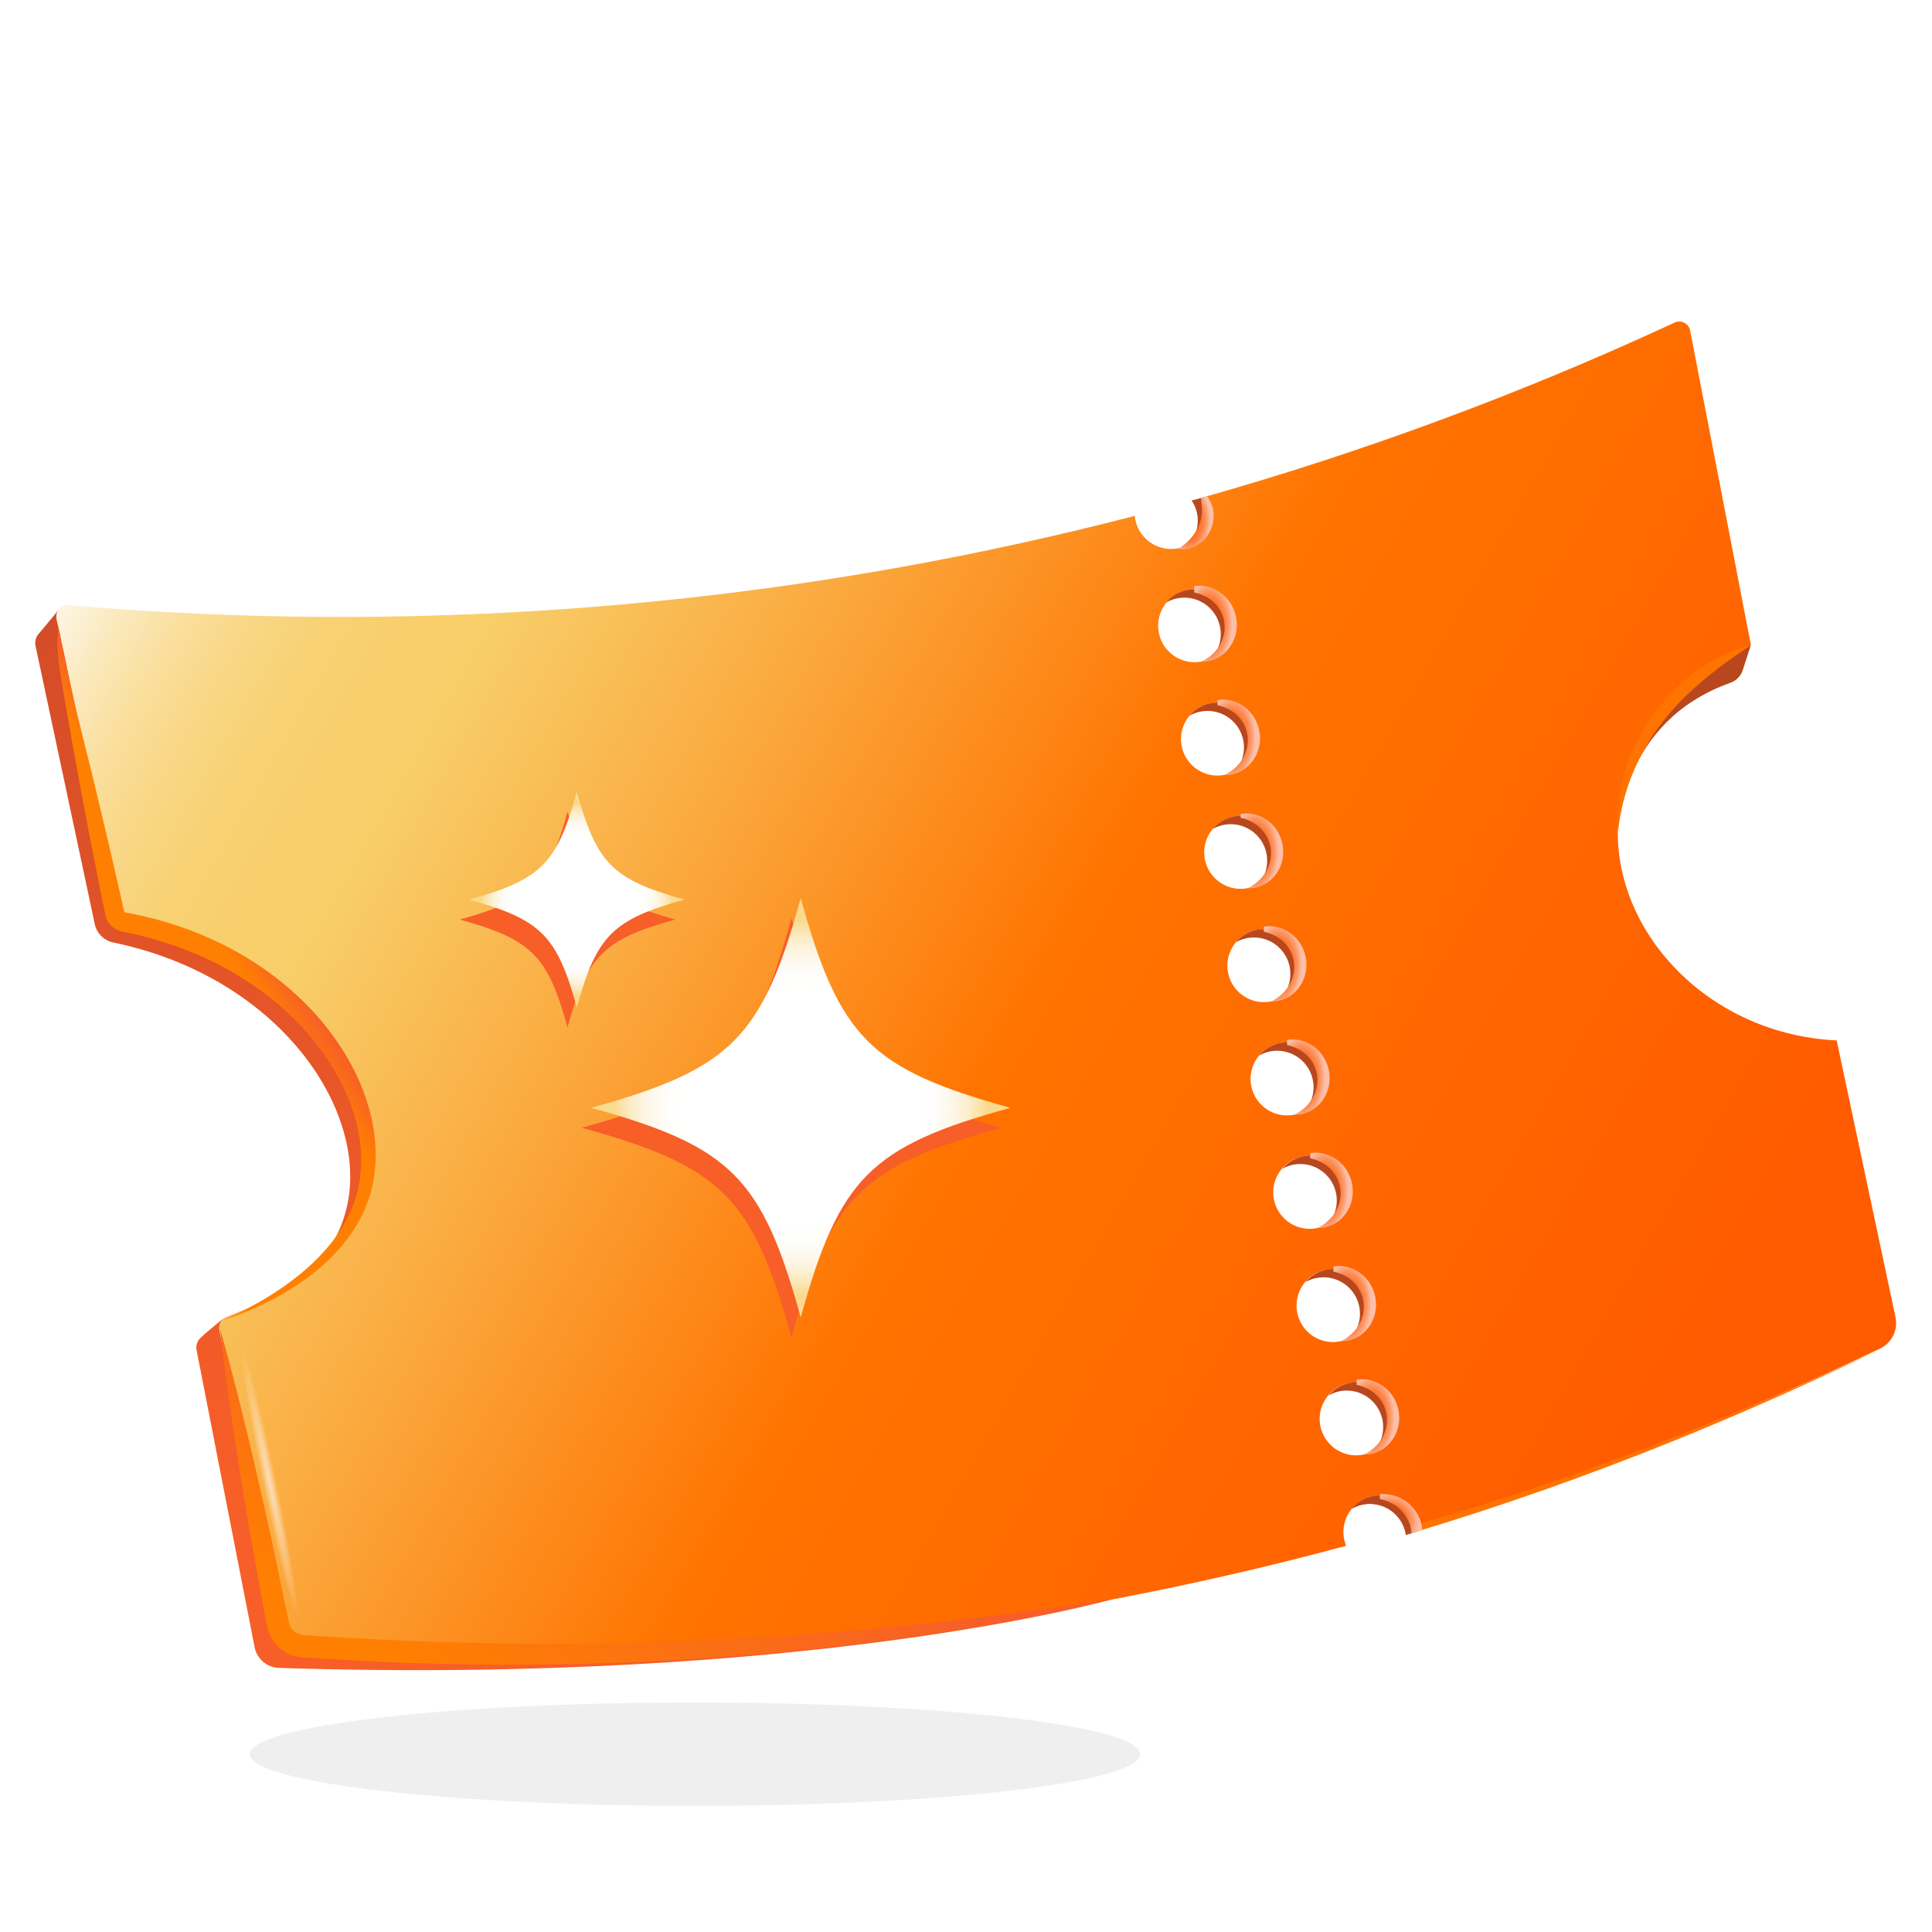
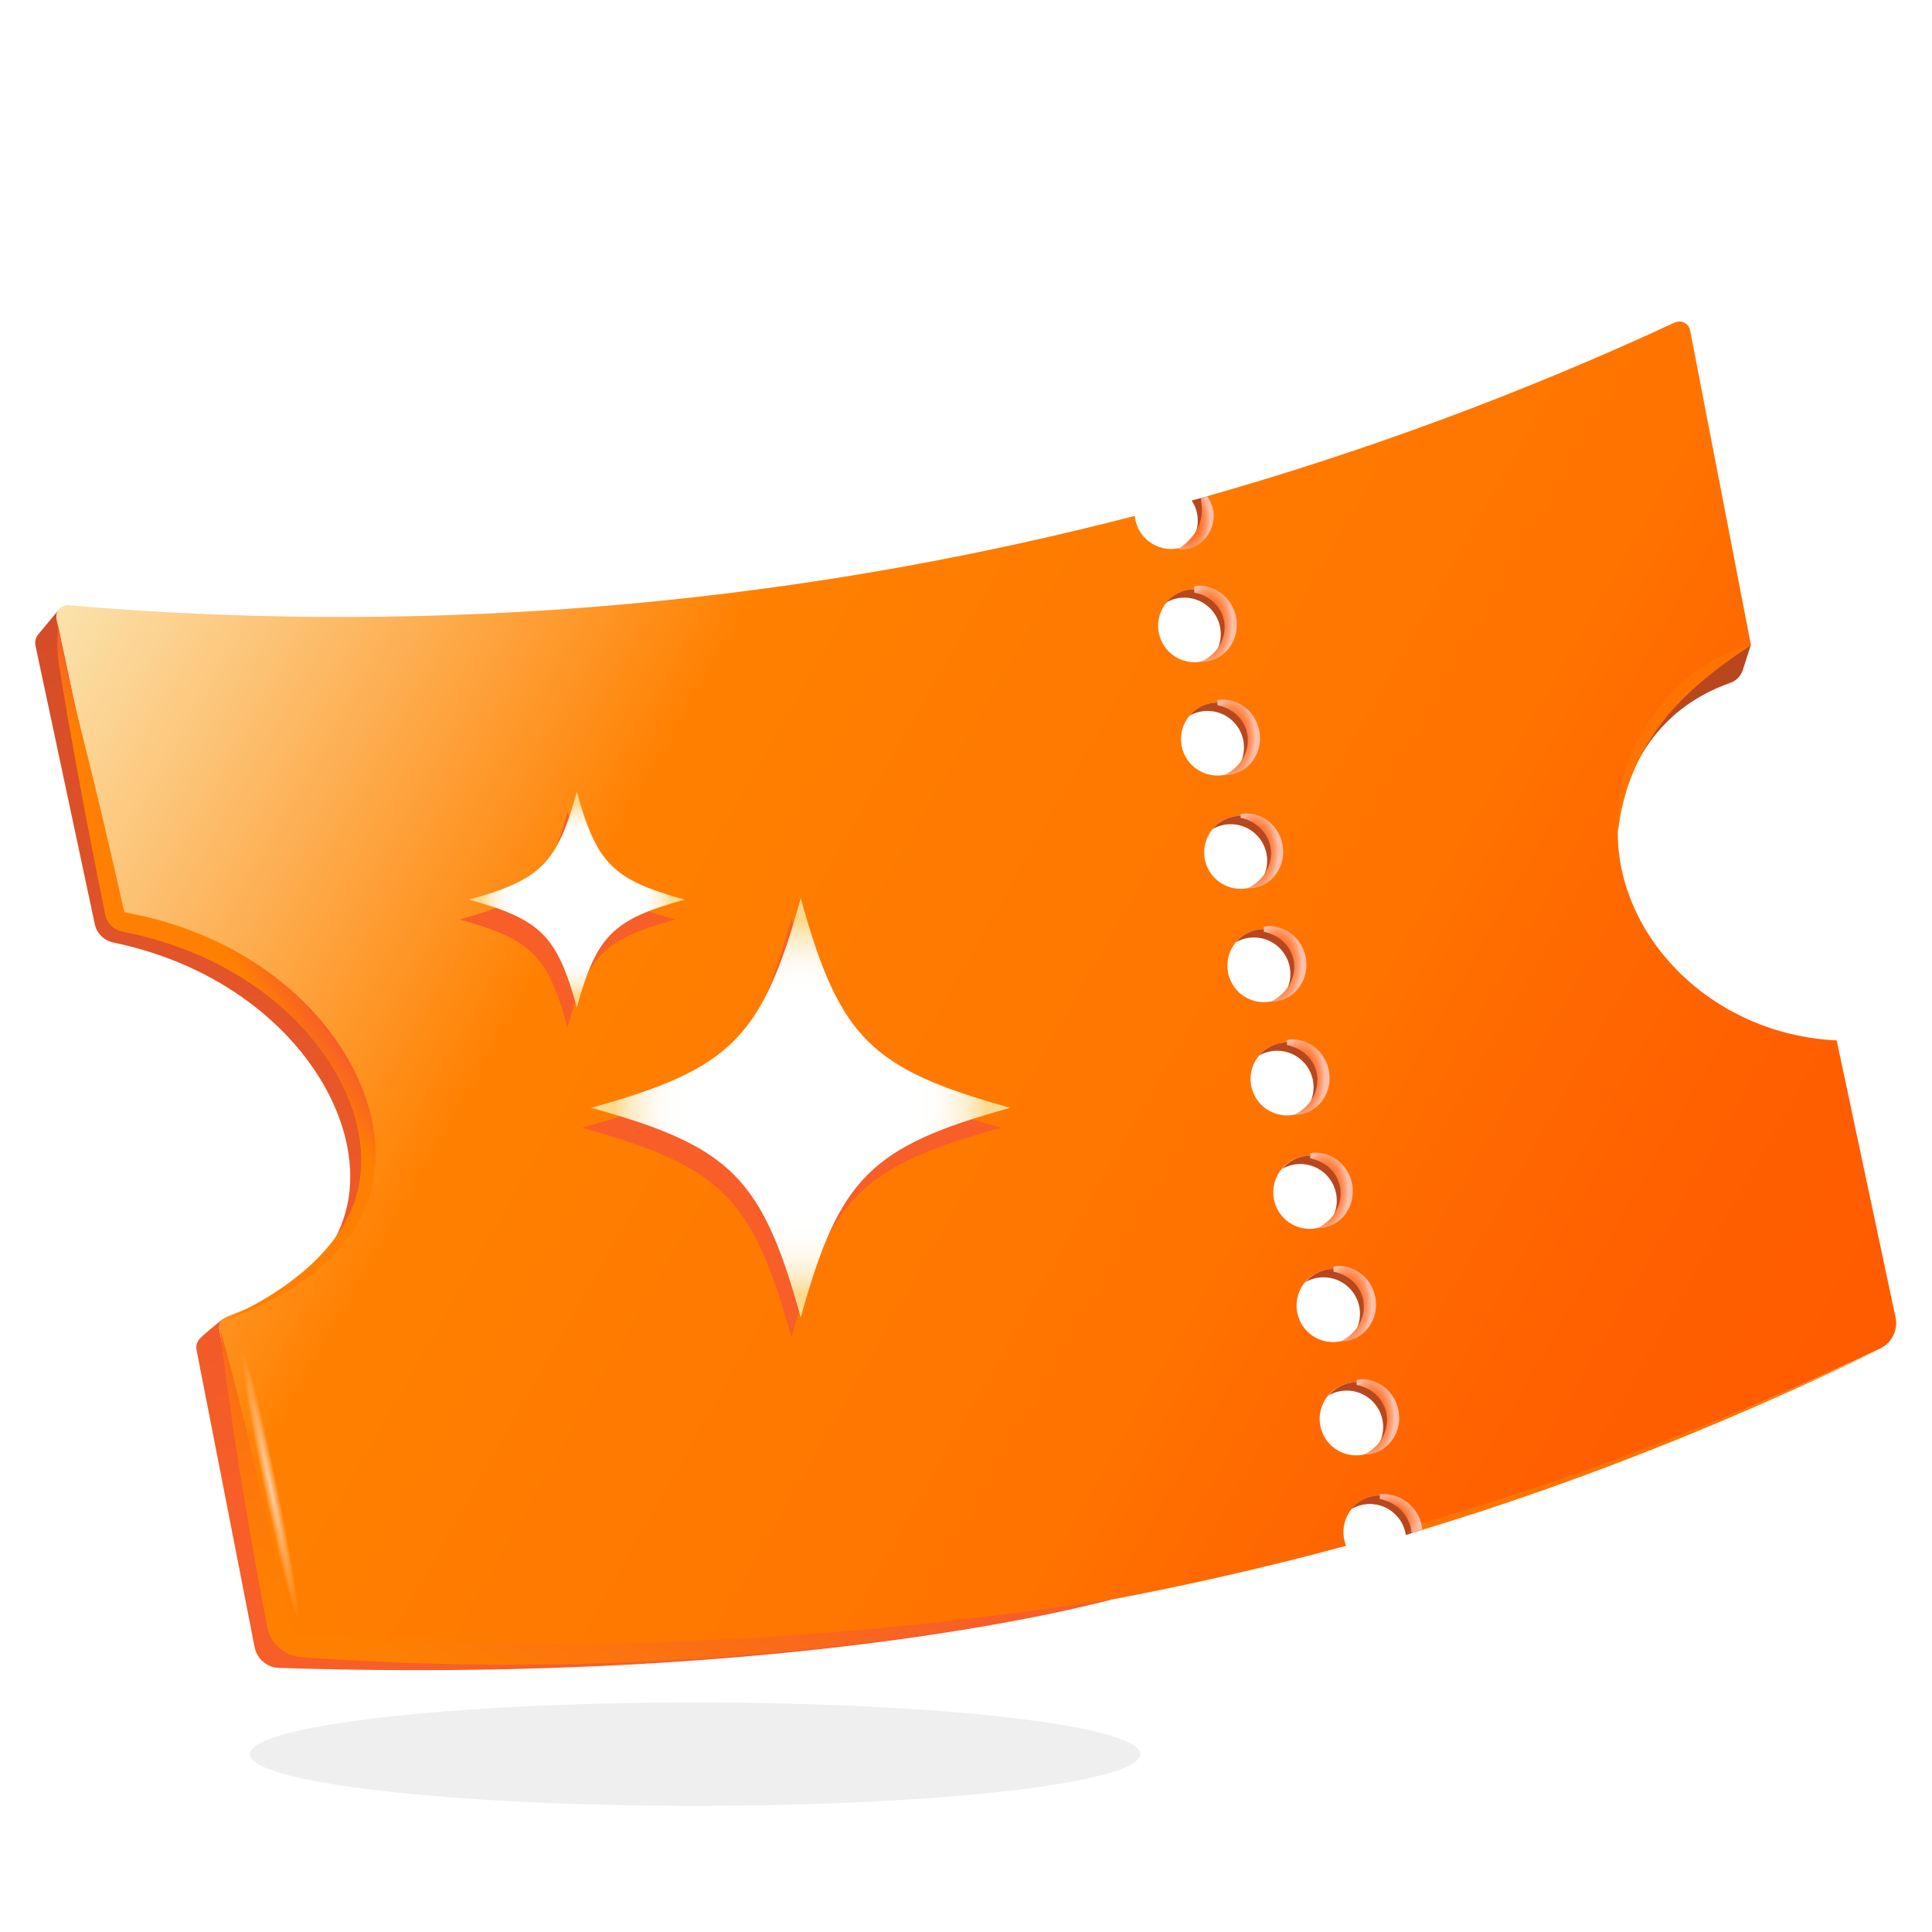
<svg xmlns="http://www.w3.org/2000/svg" xmlns:xlink="http://www.w3.org/1999/xlink" width="200" height="200">
  <defs>
    <radialGradient id="k" cx="132.232" cy="99.876" fx="132.232" fy="99.876" r="2.672" gradientTransform="rotate(1.232 3268.557 133.596) scale(1 1.67524)" xlink:href="#a" />
    <radialGradient id="l" cx="134.634" cy="111.601" fx="134.634" fy="111.601" r="2.671" gradientTransform="rotate(1.232 3639.138 149.28) scale(1 1.67524)" xlink:href="#a" />
    <radialGradient id="g" cx="139.437" cy="135.05" fx="139.437" fy="135.05" r="2.67" gradientTransform="rotate(1.232 4380.303 180.645) scale(1 1.67524)" xlink:href="#a" />
    <radialGradient id="h" cx="141.839" cy="146.775" fx="141.839" fy="146.775" r="2.669" gradientTransform="rotate(1.232 4750.887 196.329) scale(1 1.67524)" xlink:href="#a" />
    <radialGradient id="i" cx="125.027" cy="64.67" fx="125.027" fy="64.67" r="2.686" gradientTransform="rotate(1.232 2155.816 86.504) scale(1 1.67524)" xlink:href="#a" />
    <radialGradient id="j" cx="127.428" cy="76.426" fx="127.428" fy="76.426" r="2.673" gradientTransform="rotate(1.232 2527.37 102.229) scale(1 1.67524)" xlink:href="#a" />
    <radialGradient id="a" cx="137.035" cy="123.326" fx="137.035" fy="123.326" r="2.671" gradientTransform="rotate(1.232 4009.72 164.962) scale(1 1.67524)" gradientUnits="userSpaceOnUse">
      <stop offset="0" stop-color="#ff5b00" />
      <stop offset=".2" stop-color="#fe5c02" />
      <stop offset=".347" stop-color="#fe620c" />
      <stop offset=".477" stop-color="#fe6b1c" />
      <stop offset=".597" stop-color="#fe7932" />
      <stop offset=".71" stop-color="#fd8a50" />
      <stop offset=".819" stop-color="#fc9f73" />
      <stop offset=".921" stop-color="#fcb89d" />
      <stop offset=".947" stop-color="#fcbfa9" />
    </radialGradient>
    <radialGradient id="m" cx="129.83" cy="88.183" fx="129.83" fy="88.183" r="2.66" gradientTransform="rotate(1.232 2898.967 117.955) scale(1 1.67524)" xlink:href="#a" />
    <radialGradient id="b" cx="-995.802" cy="114.679" fx="-995.802" fy="114.679" r="21.703" gradientTransform="matrix(-1 0 0 1 -912.91 0)" gradientUnits="userSpaceOnUse">
      <stop offset=".542" stop-color="#fff" />
      <stop offset=".627" stop-color="#fefefc" />
      <stop offset=".69" stop-color="#fefaf2" />
      <stop offset=".746" stop-color="#fdf5e2" />
      <stop offset=".798" stop-color="#fceecc" />
      <stop offset=".846" stop-color="#fbe4af" />
      <stop offset=".889" stop-color="#fada8e" />
    </radialGradient>
    <radialGradient id="n" cx="-972.623" cy="93.126" fx="-972.623" fy="93.126" r="11.16" xlink:href="#b" />
    <radialGradient id="o" cx="143.922" cy="157.532" fx="143.922" fy="157.532" r="3.234" gradientUnits="userSpaceOnUse">
      <stop offset=".409" stop-color="#ff5b00" />
      <stop offset=".562" stop-color="#fd7c38" />
      <stop offset=".744" stop-color="#fca074" />
      <stop offset=".877" stop-color="#fcb69a" />
      <stop offset=".947" stop-color="#fcbfa9" />
    </radialGradient>
    <radialGradient id="p" cx="-425.226" cy="907.528" fx="-425.226" fy="907.528" r="1.116" gradientTransform="matrix(2.16343 0 0 -43.46844 947.94 39602.612)" gradientUnits="userSpaceOnUse">
      <stop offset="0" stop-color="#fdf2ef" stop-opacity=".7" />
      <stop offset=".293" stop-color="#fff" stop-opacity="0" />
    </radialGradient>
    <radialGradient id="q" cx="122.944" cy="53.775" fx="122.944" fy="53.775" r="2.337" gradientTransform="matrix(1 0 0 1.53754 0 -28.906)" gradientUnits="userSpaceOnUse">
      <stop offset="0" stop-color="#ff5b00" />
      <stop offset=".211" stop-color="#fe5c02" />
      <stop offset=".366" stop-color="#fe620c" />
      <stop offset=".503" stop-color="#fe6b1c" />
      <stop offset=".63" stop-color="#fe7932" />
      <stop offset=".75" stop-color="#fd8a50" />
      <stop offset=".865" stop-color="#fc9f73" />
      <stop offset=".973" stop-color="#fcb89d" />
      <stop offset="1" stop-color="#fcbfa9" />
    </radialGradient>
    <linearGradient id="e" x1="-1025.909" y1="143.291" x2="-995.011" y2="27.427" gradientTransform="matrix(-1 0 0 1 -912.91 0)" gradientUnits="userSpaceOnUse">
      <stop offset=".351" stop-color="#ff8000" stop-opacity="0" />
      <stop offset=".445" stop-color="#ff962c" stop-opacity=".173" />
      <stop offset=".647" stop-color="#ffc285" stop-opacity=".523" />
      <stop offset=".812" stop-color="#ffe3c6" stop-opacity=".78" />
      <stop offset=".931" stop-color="#fff7ef" stop-opacity=".939" />
      <stop offset=".992" stop-color="#fff" />
    </linearGradient>
    <linearGradient id="d" x1="-979.485" y1="150.463" x2="-932.753" y2="-54.618" gradientTransform="matrix(-1 0 0 1 -912.91 0)" gradientUnits="userSpaceOnUse">
      <stop offset=".029" stop-color="#f75e28" />
      <stop offset=".47" stop-color="#d44c28" />
      <stop offset=".728" stop-color="#c64528" />
    </linearGradient>
    <linearGradient id="c" x1="21.006" y1="96.909" x2="25.996" y2="93.494" gradientUnits="userSpaceOnUse">
      <stop offset=".171" stop-color="#ff8000" />
      <stop offset=".886" stop-color="#f75e28" />
    </linearGradient>
    <linearGradient id="f" x1="-1103.711" y1="152.505" x2="-922.962" y2="49.386" gradientTransform="matrix(-1 0 0 1 -912.91 0)" gradientUnits="userSpaceOnUse">
-       <stop offset=".085" stop-color="#ff5b00" />
-       <stop offset=".465" stop-color="#ff7300" />
-       <stop offset=".672" stop-color="#faae44" />
-       <stop offset=".794" stop-color="#f8ce69" />
-       <stop offset=".836" stop-color="#f8cf6c" />
-       <stop offset=".87" stop-color="#f8d276" />
-       <stop offset=".9" stop-color="#f9d786" />
-       <stop offset=".929" stop-color="#fadf9e" />
-       <stop offset=".956" stop-color="#fbe9bd" />
-       <stop offset=".983" stop-color="#fdf5e2" />
-       <stop offset="1" stop-color="#fff" />
+       <stop offset="0" stop-color="#ff5b00" />
+       <stop offset=".131" stop-color="#ff5f00" />
+       <stop offset=".276" stop-color="#ff6c00" />
+       <stop offset=".324" stop-color="#ff7300" />
+       <stop offset=".685" stop-color="#ff8000" />
+       <stop offset=".9" stop-color="#fcc87e" />
+       <stop offset="1" stop-color="#fbe7b4" />
    </linearGradient>
    <linearGradient id="r" x1="49.471" y1="186.155" x2="72.575" y2="144.948" xlink:href="#c" />
  </defs>
  <path d="M31.217 170.43a325.864 325.864 0 0 0 83.603-4.795s-31.252 8.786-85.949 7.025a2.65 2.65 0 0 1-2.512-2.141l-6.01-30.76a1.362 1.362 0 0 1 .382-1.238c.503-.492 1.592-1.384 2.149-1.834.226-.182.475-.33.745-.438 3.906-1.568 10.573-3.97 12.279-11.295 2.32-9.963-6.954-23.815-24.17-27.384-.96-.2-1.716-.94-1.922-1.9-2.149-10.027-3.987-18.792-6.136-28.82-.1-.47.044-.96.384-1.3l2.057-2.47C8.264 73.1 9.9 82.636 11.973 92.586a3.653 3.653 0 0 0 2.77 2.815c16.772 3.792 25.767 17.406 23.478 27.235-1.927 8.275-11.532 12.497-14.743 13.695a1.21 1.21 0 0 0-.762 1.369l5.955 30.474a2.797 2.797 0 0 0 2.546 2.255" fill="url(#d)" />
  <path d="m5.859 64.09 6.447 30.088c.101.472.48.83.954.919 17.722 3.302 27.316 17.425 24.961 27.54-1.931 8.293-11.574 12.515-14.764 13.703-.543.202-.856.769-.745 1.338l6.195 31.704c.103.525.54.917 1.072.957a325.861 325.861 0 0 0 84.841-4.704 325.102 325.102 0 0 0 24.526-5.613 3.776 3.776 0 0 1 2.798-5.133l-.892-4.331a3.776 3.776 0 1 1-1.522-7.394l-.89-4.33a3.776 3.776 0 1 1-1.522-7.395l-.891-4.328a3.776 3.776 0 1 1-1.58-7.384 3.776 3.776 0 0 1 1.58 7.384l.89 4.328a3.776 3.776 0 0 1 1.522 7.395l.892 4.33a3.776 3.776 0 0 1 1.522 7.394l.89 4.33a3.774 3.774 0 0 1 4.42 3.093 326.14 326.14 0 0 0 48.073-18.39 2.898 2.898 0 0 0 1.588-3.22l-6.092-28.668c-13.079-.624-22.74-10.868-22.658-21.628.062-8.022 5.536-15.659 13.775-19.31l-6.29-32.558a1.135 1.135 0 0 0-1.593-.815 328.379 328.379 0 0 1-48.723 18.069c.228.486.36 1.027.36 1.6a3.776 3.776 0 0 1-3.053 3.705l.89 4.328a3.776 3.776 0 1 1 1.522 7.396l.891 4.328a3.776 3.776 0 1 1 1.553 7.391 3.776 3.776 0 0 1-1.553-7.391l-.89-4.328a3.776 3.776 0 0 1-1.522-7.396l-.891-4.328a3.776 3.776 0 0 1-4.482-3.358 327.27 327.27 0 0 1-23.89 5.246 328.078 328.078 0 0 1-86.454 4.004 1.187 1.187 0 0 0-1.265 1.431zm121.198 35.876a3.777 3.777 0 1 1 4.544 3.698l.89 4.326a3.776 3.776 0 1 1 1.487 7.405 3.776 3.776 0 0 1-1.486-7.405l-.89-4.326a3.776 3.776 0 0 1-4.544-3.698zm-2.402-11.726a3.777 3.777 0 1 1 7.555 0 3.777 3.777 0 0 1-7.555 0z" fill="url(#e)" />
  <path d="m5.859 64.09 6.447 30.088c.101.472.48.83.954.919 17.722 3.302 27.316 17.425 24.961 27.54-1.931 8.293-11.574 12.515-14.764 13.703-.543.202-.856.769-.745 1.338l6.195 31.704c.103.525.54.917 1.072.957a325.866 325.866 0 0 0 84.841-4.704 325.136 325.136 0 0 0 24.526-5.614 3.776 3.776 0 0 1 2.798-5.133l-.892-4.33a3.776 3.776 0 1 1-1.522-7.394l-.89-4.33a3.776 3.776 0 1 1-1.522-7.395l-.891-4.328a3.776 3.776 0 1 1-1.58-7.384 3.776 3.776 0 0 1 1.58 7.384l.89 4.328a3.776 3.776 0 0 1 1.522 7.395l.892 4.33a3.776 3.776 0 0 1 1.522 7.394l.89 4.33a3.774 3.774 0 0 1 4.42 3.093 326.144 326.144 0 0 0 48.073-18.39 2.898 2.898 0 0 0 1.588-3.22l-6.092-28.668c-13.079-.624-22.74-10.868-22.658-21.628.062-8.022 5.536-15.659 13.775-19.31l-6.29-32.558a1.135 1.135 0 0 0-1.593-.815 328.392 328.392 0 0 1-48.723 18.069c.228.486.36 1.027.36 1.6a3.776 3.776 0 0 1-3.053 3.705l.89 4.328a3.776 3.776 0 1 1 1.522 7.396l.891 4.328a3.776 3.776 0 1 1 1.553 7.391 3.776 3.776 0 0 1-1.553-7.391l-.89-4.328a3.776 3.776 0 0 1-1.522-7.396l-.891-4.328a3.776 3.776 0 0 1-4.482-3.358 327.322 327.322 0 0 1-23.89 5.246 328.077 328.077 0 0 1-86.455 4.004A1.187 1.187 0 0 0 5.86 64.09zm121.198 35.876a3.777 3.777 0 1 1 4.544 3.698l.89 4.326a3.776 3.776 0 1 1 1.487 7.405 3.776 3.776 0 0 1-1.486-7.405l-.89-4.326a3.776 3.776 0 0 1-4.544-3.698zm-2.402-11.726a3.778 3.778 0 0 1 3.777-3.777 3.776 3.776 0 1 1-3.777 3.777z" fill="url(#f)" />
  <path d="m180.412 69.368.837-2.604c-8.24 3.652-13.713 11.289-13.775 19.311 0 0 .244-11.345 11.657-15.391a2.07 2.07 0 0 0 1.281-1.316zM139.41 143.953c-.679 0-1.314.182-1.865.496a3.776 3.776 0 1 1 4.761 5.703 3.776 3.776 0 0 0-2.895-6.199zM137.009 132.227c-.68 0-1.315.182-1.866.496a3.776 3.776 0 1 1 4.761 5.703 3.776 3.776 0 0 0-2.895-6.199zM134.607 120.5c-.68 0-1.315.182-1.865.496a3.776 3.776 0 1 1 4.761 5.703 3.776 3.776 0 0 0-2.895-6.199zM132.205 108.774c-.679 0-1.315.182-1.865.496a3.776 3.776 0 1 1 4.761 5.703 3.776 3.776 0 0 0-2.896-6.199zM129.804 97.048c-.68 0-1.315.182-1.866.495a3.776 3.776 0 1 1 4.761 5.703 3.776 3.776 0 0 0-2.896-6.199zM127.402 85.322c-.68 0-1.315.181-1.866.495a3.776 3.776 0 1 1 4.761 5.703 3.776 3.776 0 0 0-2.896-6.199zM125 73.595c-.68 0-1.315.182-1.866.496a3.776 3.776 0 1 1 4.761 5.703A3.776 3.776 0 0 0 125 73.595zM122.598 61.869c-.679 0-1.315.182-1.865.495a3.776 3.776 0 1 1 4.761 5.703 3.776 3.776 0 0 0-2.895-6.199zM141.812 155.68c-.679 0-1.315.181-1.865.495a3.775 3.775 0 0 1 6.61 1.758l-1.012.98a3.774 3.774 0 0 0-3.733-3.233z" fill="#b9471e" />
  <path d="M141.812 155.68c-.679 0-1.315.181-1.865.495a3.775 3.775 0 0 1 6.61 1.758l-1.012.98a3.774 3.774 0 0 0-3.733-3.233z" fill="#b9471e" />
  <path d="m145.545 158.913 1.012-.98s11.198-3.112 21.883-7.231c0 0-21.265 7.731-22.895 8.21z" fill="#b9471e" />
  <path d="M60.226 116.744c14.47 3.995 17.708 7.234 21.703 21.703 3.996-14.469 7.235-17.708 21.704-21.703-14.47-3.996-17.708-7.235-21.704-21.703-3.995 14.468-7.234 17.707-21.703 21.703z" fill="#f75e28" />
  <path d="M136.427 127.11c.119.006.224.001.316.001.09-.005.164-.017.226-.023l.136-.02.045-.01c.24-.05.48-.124.708-.229.113-.054.23-.106.336-.175l.163-.1c.053-.035.104-.073.156-.111.05-.04.103-.077.153-.118l.144-.13c.1-.083.184-.182.273-.278.176-.194.322-.413.457-.64.065-.116.119-.237.178-.357.05-.123.097-.248.14-.374.035-.13.074-.258.103-.389.022-.131.048-.264.06-.397l.025-.34v-.003a15.175 15.175 0 0 0-.018-.462l-.056-.401c-.028-.132-.065-.262-.098-.393-.036-.13-.088-.255-.135-.382a1.509 1.509 0 0 0-.083-.184l-.09-.181c-.056-.123-.136-.233-.207-.347-.07-.115-.158-.217-.24-.323-.08-.108-.177-.2-.271-.296-.048-.047-.092-.096-.143-.14l-.154-.128c-.052-.041-.103-.084-.156-.124l-.166-.11-.166-.108c-.058-.032-.118-.062-.176-.092l-.176-.09c-.059-.028-.122-.049-.183-.073-.123-.047-.243-.097-.371-.125-.127-.03-.25-.071-.38-.083-.129-.016-.254-.043-.383-.042 0 0-.065-.003-.192-.004-.126-.008-.319.016-.565.05v.527c.214.059.368.088.468.128a4.136 4.136 0 0 1 .715.299c.092.043.177.1.262.153.042.028.086.051.126.081l.12.09.119.089.11.1.111.096c.035.034.067.071.101.107l.102.104c.034.035.062.076.093.113.061.075.124.15.175.231.054.08.114.156.156.243.024.042.046.085.07.126a3.957 3.957 0 0 1 .272.661c.023.093.05.185.07.278.015.094.032.188.049.283l.024.33v.246c-.003.097-.019.192-.023.289-.011.096-.03.19-.044.287-.024.094-.046.19-.068.285-.031.092-.057.188-.092.28-.04.09-.068.187-.114.276l-.067.135c-.02.046-.044.09-.07.134-.05.087-.1.177-.16.26l-.086.13c-.03.041-.063.08-.095.121-.033.041-.063.084-.097.125l-.106.117c-.069.081-.146.154-.224.229-.156.15-.329.286-.513.417l-.034.026-.107.067c-.048.031-.108.072-.183.117-.075.043-.166.09-.27.152z" fill="url(#a)" />
  <path d="M138.84 138.834c.118.005.223 0 .315 0 .09-.005.165-.018.226-.024l.136-.02.045-.01c.24-.051.478-.125.706-.23.113-.055.23-.107.336-.176l.163-.1c.052-.036.103-.074.155-.112.05-.04.103-.077.152-.118l.145-.13c.099-.084.182-.182.27-.279.176-.193.322-.413.457-.64.064-.116.118-.237.177-.357.05-.123.097-.248.14-.374.034-.129.073-.257.1-.388.023-.132.049-.264.061-.397l.024-.333v-.002c-.005-.156-.009-.313-.019-.47l-.056-.4c-.03-.131-.065-.262-.099-.392-.037-.13-.088-.255-.135-.382-.022-.063-.053-.124-.083-.184l-.09-.18-.046-.09-.053-.087-.109-.17c-.069-.115-.158-.216-.24-.322-.08-.108-.177-.2-.27-.295-.049-.047-.093-.097-.144-.14l-.154-.127c-.052-.042-.103-.085-.156-.124l-.165-.11-.167-.108-.175-.092-.176-.09c-.06-.028-.122-.049-.183-.073-.123-.047-.243-.096-.371-.124-.127-.03-.25-.071-.38-.083-.128-.016-.253-.043-.382-.042 0 0-.065-.003-.192-.004-.126-.008-.318.017-.564.05v.528c.214.058.368.087.468.128.1.034.15.048.15.048.196.073.386.152.564.25.092.043.176.1.261.153.042.028.086.05.126.081l.12.09.119.088.11.1.111.096c.035.034.067.071.101.106a4.1 4.1 0 0 0 .102.105c.034.035.062.075.093.112.061.076.124.15.175.231a3.481 3.481 0 0 1 .5 1.029c.022.092.048.184.07.277.014.094.031.188.048.282l.025.335v.242c-.002.096-.018.19-.023.287-.01.096-.03.191-.043.288-.022.094-.046.188-.067.284-.031.093-.057.188-.092.28-.039.09-.067.187-.113.276l-.066.135a1.04 1.04 0 0 1-.07.134c-.05.087-.1.177-.16.26l-.084.13c-.03.042-.064.08-.096.122-.032.04-.063.084-.096.124l-.106.117c-.068.082-.145.155-.223.23-.155.15-.328.286-.51.418l-.035.026-.107.068c-.048.03-.108.071-.182.117-.075.043-.165.09-.27.152z" fill="url(#g)" />
  <path d="M141.252 150.558c.119.004.224 0 .315-.001.09-.006.165-.019.226-.025l.136-.02.045-.01a3.32 3.32 0 0 0 .705-.233c.112-.054.229-.106.334-.176l.163-.1a5.84 5.84 0 0 0 .155-.112c.05-.04.103-.077.152-.119l.144-.129c.099-.084.182-.183.27-.28.175-.193.32-.413.455-.64.063-.116.117-.237.176-.356.048-.124.097-.248.138-.375.034-.128.074-.257.1-.388.022-.131.049-.263.06-.397l.023-.324v-.003c-.004-.158-.008-.317-.02-.476l-.055-.4c-.03-.131-.066-.261-.1-.392-.038-.129-.088-.254-.135-.38-.022-.064-.054-.124-.083-.184l-.09-.18-.046-.09-.054-.086-.108-.17c-.07-.115-.16-.216-.24-.322-.08-.108-.178-.2-.272-.295a2.708 2.708 0 0 0-.297-.266c-.052-.042-.102-.085-.155-.124l-.166-.11-.166-.108-.176-.091-.175-.09c-.06-.027-.122-.048-.183-.072-.122-.047-.243-.096-.37-.124-.128-.03-.25-.071-.38-.083-.128-.016-.253-.043-.382-.042 0 0-.065-.003-.192-.003-.126-.009-.318.016-.563.05v.527c.213.059.367.087.467.128a4.117 4.117 0 0 1 .714.298c.091.043.176.1.26.153.043.027.086.05.126.08l.12.09.119.088.11.1.11.096c.036.034.068.071.102.106.033.036.068.07.102.105.034.034.062.075.093.112.06.075.124.148.175.23.114.156.206.325.292.495l.06.13c.02.044.042.086.055.132.028.091.068.178.094.27l.07.277c.014.094.031.188.048.282.011.113.015.226.026.34v.001l-.001.234c0 .096-.017.191-.021.288-.01.096-.03.19-.043.287-.021.094-.046.188-.066.285-.03.092-.057.187-.091.28-.039.09-.068.186-.112.275l-.066.135-.032.068-.038.066c-.05.087-.098.178-.158.26l-.085.13c-.03.042-.064.08-.095.122l-.096.125-.105.117a4.573 4.573 0 0 1-.731.65l-.035.025-.107.068c-.047.031-.107.072-.181.117-.075.044-.165.09-.269.154z" fill="url(#h)" />
  <path d="m194.674 139.632-2.19 1.016-.732.335c-.977.443-1.95.893-2.933 1.326-.98.437-1.959.875-2.944 1.3l-1.475.643-1.48.63-1.482.629-1.486.616c-.99.415-1.985.816-2.98 1.217-.992.406-1.992.795-2.99 1.188-.997.396-2 .775-3.002 1.158-1 .386-2.007.756-3.013 1.127-.503.185-1.005.375-1.51.555l-1.514.542-1.515.541-1.52.525-1.52.525-1.526.51c-1.017.338-2.033.681-3.055 1.003l-1.532.49-.765.245-.769.236c-1.025.313-2.048.634-3.075.94l-2.712.797c0 .001.002.014 0-.008l-.008-.084a2.584 2.584 0 0 0-.12-.544 2.816 2.816 0 0 0-.147-.361c-.027-.06-.06-.116-.09-.173a3.055 3.055 0 0 0-.333-.48 4.028 4.028 0 0 0-.869-.767 3.516 3.516 0 0 0-1.046-.46 3.53 3.53 0 0 0-.37-.069l-.185-.017-.186-.006-.184.007-.182.02-.09.015c-.06.009-.149.03-.263.063.114.038.197.064.252.085l.082.028c.107.042.212.085.314.131.101.047.2.097.295.149l.14.081.136.086.13.09.128.094c.083.064.162.132.24.2.077.069.15.14.222.213.072.074.14.15.206.226.066.077.127.158.188.238.06.08.117.164.171.248.055.083.107.168.159.253.05.086.103.17.151.257.026.043.05.087.073.13.026.044.05.088.073.132.025.044.048.088.072.133.025.044.047.09.071.135.084.156.167.317.263.484l.202.358.246-.076 3.164-.977c1.025-.32 2.046-.656 3.069-.984l.766-.247.764-.256 1.528-.512c1.02-.336 2.033-.694 3.047-1.047l1.52-.531 1.516-.547 1.515-.546 1.51-.563 1.509-.563c.502-.188 1.002-.384 1.503-.576 1.002-.386 2.005-.77 3.001-1.17.998-.397 1.997-.79 2.99-1.2.993-.407 1.988-.81 2.976-1.23.99-.415 1.98-.83 2.964-1.258l1.479-.637 1.473-.65 1.472-.65 1.468-.663c.979-.439 1.953-.89 2.927-1.34.976-.447 1.943-.911 2.915-1.367l.727-.345c.484-.232 1.209-.58 2.176-1.046z" fill="#ff7300" />
  <path d="M124.363 68.49c.119.005.225.004.316.003.091-.005.166-.017.227-.023l.137-.018.045-.01c.06-.012.12-.027.18-.041.06-.015.123-.027.18-.05l.177-.061.09-.032.085-.04c.113-.053.232-.102.339-.171l.165-.099c.054-.033.105-.073.157-.11l.155-.116.146-.128c.048-.044.099-.086.143-.133l.133-.144c.093-.093.169-.2.248-.306l.06-.079.053-.084.105-.168c.037-.056.064-.117.094-.176l.089-.18c.056-.12.1-.247.148-.373.04-.128.073-.258.108-.389.024-.132.048-.265.067-.398l.028-.376v-.218l-.011-.216a4.212 4.212 0 0 0-.444-1.558 4.06 4.06 0 0 0-1.008-1.26 3.962 3.962 0 0 0-.666-.45c-.058-.033-.119-.06-.178-.09-.06-.03-.122-.054-.183-.08a3.64 3.64 0 0 0-1.149-.272l-.049-.004c-.032-.002-.08-.006-.145-.005-.065 0-.146-.003-.243.005a3.084 3.084 0 0 0-.334.037v.668c.212.044.363.084.463.114.05.014.087.028.112.035l.036.012a4.105 4.105 0 0 1 .824.386 3.667 3.667 0 0 1 1.063.996 3.595 3.595 0 0 1 .503 1.028 3.55 3.55 0 0 1 .117.563l.016.153.009.154v.001c-.001.09-.002.18-.001.271l-.022.29-.047.29-.035.143c-.012.047-.018.097-.035.143l-.045.141c-.016.048-.028.096-.05.141a3.72 3.72 0 0 1-.257.547l-.078.133c-.025.045-.058.084-.086.127l-.088.13-.098.122c-.034.04-.064.084-.1.123l-.108.117c-.07.081-.15.152-.23.227-.16.148-.336.281-.523.41l-.035.025-.11.065c-.048.03-.11.07-.186.112-.077.04-.168.087-.274.146z" fill="url(#i)" />
  <path d="M126.776 80.215c.12.006.224.003.317.004.09-.004.165-.016.227-.022l.137-.017.045-.01.18-.04c.061-.015.123-.028.181-.05l.177-.062c.06-.02.119-.043.175-.07.114-.055.233-.104.34-.173l.164-.1c.055-.033.105-.072.158-.11l.155-.116.145-.129c.1-.084.187-.181.276-.278.179-.192.327-.412.464-.64.068-.114.12-.236.181-.356.055-.121.099-.248.145-.374.038-.129.073-.259.106-.39.024-.131.047-.265.064-.398l.027-.37v-.002l-.016-.436c-.016-.135-.035-.269-.055-.403-.024-.133-.064-.263-.096-.395a3.965 3.965 0 0 0-.305-.752c-.057-.123-.134-.235-.207-.349-.07-.116-.156-.22-.24-.325-.042-.052-.081-.107-.129-.155l-.141-.144c-.048-.047-.094-.096-.143-.14l-.155-.13-.155-.125-.167-.111-.167-.108c-.057-.034-.117-.063-.176-.094l-.176-.09c-.059-.03-.123-.05-.184-.074-.123-.047-.243-.098-.373-.126a3.534 3.534 0 0 0-.765-.127s-.065-.003-.193-.004c-.127-.008-.32.016-.567.049v.528c.215.058.37.087.47.128a4.175 4.175 0 0 1 .718.3c.092.043.177.102.262.155.088.05.167.112.247.172.04.03.08.057.119.09l.11.099.112.097.101.108.103.105c.032.036.061.076.092.114l.092.113c.03.038.055.08.083.12.055.08.113.157.156.244.044.086.1.165.135.255.085.173.148.354.205.537.021.093.052.185.068.279l.048.284.021.311v.002l-.001.266c-.006.097-.019.192-.024.29l-.047.288c-.026.094-.046.19-.071.285-.033.092-.057.19-.095.28a3.79 3.79 0 0 1-.257.545l-.077.132c-.025.046-.058.084-.086.128l-.087.13-.097.12c-.033.041-.063.085-.099.124l-.107.117c-.07.082-.15.153-.228.228a4.635 4.635 0 0 1-.519.413l-.034.025-.11.066c-.048.03-.108.07-.184.115-.076.042-.168.088-.273.15z" fill="url(#j)" />
  <path d="M131.601 103.664c.12.005.225.001.317.002.09-.004.165-.017.226-.023l.138-.018.044-.01.18-.042c.06-.014.122-.028.18-.05.115-.044.24-.077.35-.134.114-.055.232-.105.338-.174l.164-.1c.054-.034.105-.073.157-.11.051-.04.104-.078.154-.118l.145-.129c.1-.084.185-.182.274-.278.177-.193.324-.413.46-.64.067-.115.12-.237.18-.357.053-.122.098-.248.143-.374.036-.129.073-.258.104-.389.023-.132.047-.264.063-.398l.025-.355v-.002l-.016-.45-.056-.401c-.026-.133-.065-.263-.098-.394-.014-.066-.04-.13-.063-.193l-.07-.19-.038-.095-.044-.09-.091-.182c-.056-.123-.135-.234-.207-.348-.07-.115-.157-.218-.24-.324-.08-.108-.176-.202-.27-.297-.048-.047-.093-.096-.143-.14l-.155-.129-.156-.125-.166-.11-.167-.109c-.057-.032-.117-.062-.175-.092l-.176-.09c-.06-.03-.123-.05-.184-.074-.123-.047-.243-.098-.372-.125a3.521 3.521 0 0 0-.764-.127s-.065-.003-.192-.003c-.127-.009-.32.016-.567.049v.527c.215.06.37.088.47.129a4.155 4.155 0 0 1 .717.3c.091.042.176.1.261.153.087.05.167.112.246.171l.12.09c.036.033.072.067.11.1l.111.096.101.107.102.105c.034.036.062.076.093.113l.092.113c.031.037.055.08.083.12.054.08.114.156.156.243.044.086.1.165.136.255.084.172.148.353.206.535.021.093.05.184.068.278.015.095.032.189.049.284l.022.32v.257c-.005.097-.02.192-.024.29l-.045.287c-.026.094-.046.19-.07.285-.032.093-.057.189-.094.28-.07.187-.154.368-.254.545-.05.088-.1.178-.16.26l-.087.13c-.031.041-.064.08-.097.122-.033.04-.063.084-.097.124l-.107.116c-.07.082-.148.154-.226.229-.157.15-.33.284-.515.415l-.035.026-.108.067c-.048.03-.109.07-.184.115-.076.043-.167.089-.271.15z" fill="url(#k)" />
  <path d="M134.014 115.387c.12.005.224.001.316.002.09-.005.165-.018.226-.024l.137-.018.045-.01.18-.043c.06-.014.121-.028.18-.05.114-.044.238-.077.35-.135.112-.054.23-.105.336-.174l.164-.1c.053-.035.104-.074.156-.112.05-.039.104-.076.153-.117l.145-.129c.1-.084.185-.182.273-.279.177-.193.324-.413.46-.64.065-.115.118-.237.178-.356a6.44 6.44 0 0 0 .142-.375c.035-.128.073-.257.103-.388.023-.132.047-.265.062-.398l.025-.348v-.002c-.004-.152-.01-.304-.018-.456l-.055-.401c-.028-.132-.065-.263-.098-.394-.015-.066-.042-.128-.064-.192l-.07-.19a1.459 1.459 0 0 0-.083-.185l-.09-.181c-.057-.123-.136-.233-.208-.347-.069-.116-.157-.218-.24-.324-.08-.108-.176-.202-.27-.297-.048-.046-.093-.096-.143-.14l-.154-.128-.156-.124-.166-.111-.167-.108c-.058-.032-.117-.062-.176-.092l-.176-.09c-.059-.029-.122-.05-.183-.074-.123-.046-.243-.097-.372-.124a3.514 3.514 0 0 0-.763-.127s-.065-.003-.192-.003c-.127-.009-.32.016-.566.05v.527c.214.059.369.087.469.128a4.147 4.147 0 0 1 .716.3c.092.042.176.1.261.153.042.027.087.05.126.081l.12.09c.04.03.08.058.12.089.036.034.072.067.11.1l.111.096.101.107.102.105c.034.035.062.076.093.113l.092.113c.032.036.055.08.083.119.054.08.114.156.156.243.044.086.101.164.136.254.084.172.148.352.206.534.022.093.05.185.07.278.014.095.03.189.048.283l.023.325v.002l-.001.25c-.003.097-.018.192-.023.29-.012.095-.03.19-.044.287-.025.094-.046.19-.069.285-.032.092-.057.188-.093.28-.04.09-.068.187-.115.276l-.066.135c-.02.046-.046.09-.071.133-.05.088-.1.178-.16.26l-.087.13c-.03.042-.064.081-.096.122-.033.04-.063.084-.097.124l-.107.117c-.069.082-.147.154-.225.229-.156.15-.33.285-.514.416l-.034.026-.108.067c-.048.03-.108.071-.183.116-.076.043-.166.09-.27.151z" fill="url(#l)" />
  <path d="M129.189 91.94c.12.007.225.004.317.006.091-.004.166-.016.228-.021l.138-.017.045-.01c.06-.012.12-.026.18-.04.061-.015.123-.028.181-.05l.178-.061c.06-.02.118-.044.175-.072.113-.054.232-.103.34-.172l.164-.1c.054-.034.105-.073.158-.11l.155-.118.145-.129c.1-.084.187-.182.275-.279.178-.193.326-.414.463-.642.066-.115.12-.238.179-.357.054-.123.097-.25.143-.376.036-.129.071-.259.103-.39.023-.132.046-.265.061-.399l.025-.362v-.003l-.02-.442a16.02 16.02 0 0 0-.057-.401c-.026-.133-.066-.263-.1-.394a3.958 3.958 0 0 0-.31-.746c-.057-.123-.136-.233-.21-.346-.07-.114-.157-.217-.241-.321-.08-.107-.177-.2-.272-.294-.048-.046-.094-.094-.144-.139a7.079 7.079 0 0 0-.155-.125l-.156-.123-.166-.109a7.277 7.277 0 0 0-.167-.105c-.058-.032-.118-.06-.176-.09l-.176-.087c-.059-.029-.122-.048-.183-.071-.123-.045-.242-.094-.37-.12a3.44 3.44 0 0 0-.76-.113s-.063-.002-.19 0c-.124-.006-.315.022-.557.06v.382c.219.064.376.097.478.14a4.27 4.27 0 0 1 .726.317c.093.045.178.105.264.16.087.052.167.116.247.178.04.03.08.06.12.092.036.035.072.07.11.102l.111.1.1.11.102.107c.033.037.062.078.093.116l.09.115c.032.038.055.082.083.122.054.081.112.16.154.247.043.087.099.167.133.258.083.174.145.357.2.54.021.094.05.186.066.28l.046.285.02.316v.001l-.004.261c-.006.096-.02.192-.026.289l-.047.287c-.027.094-.047.19-.072.284-.033.092-.057.189-.095.28a3.865 3.865 0 0 1-.417.801l-.086.13-.097.12c-.033.04-.063.085-.098.124l-.106.117c-.07.081-.148.153-.226.228-.157.15-.33.285-.515.417l-.034.025-.108.068c-.048.03-.109.071-.184.116-.075.044-.166.09-.271.153z" fill="url(#m)" />
  <path d="M23.029 136.692c.937-.296 1.74-.608 2.425-.885a29.776 29.776 0 0 0 1.689-.751c.445-.214.773-.385.994-.497l.327-.175c1.745-.93 3.407-2.043 4.913-3.366 1.504-1.32 2.84-2.88 3.82-4.68a13.94 13.94 0 0 0 1.262-3.192v-.003c.249-1.01.383-2.045.43-3.082l-.001-.724c-.001-.121 0-.242-.002-.363l-.024-.36c-.017-.241-.03-.482-.05-.723l-.094-.716-.049-.358-.068-.354-.138-.708-.177-.698-.09-.35c-.028-.116-.07-.229-.104-.344a22.897 22.897 0 0 0-2.543-5.542 28.342 28.342 0 0 0-3.766-4.77 31.915 31.915 0 0 0-4.655-3.887 34.382 34.382 0 0 0-5.277-2.968 36.909 36.909 0 0 0-5.69-2.032c-.522-.13-1.043-.263-1.567-.382l-1.579-.316a.2.2 0 0 1-.17-.143l-.295-1.308-.652-2.87-.665-2.867-.675-2.866a592.13 592.13 0 0 0-2.097-8.58c-.478-1.904-.954-3.81-1.314-5.732 0 0-.128-.47-.31-1.446a34.403 34.403 0 0 0-.392-1.83c-.174-.716-.244-1.438-.518-2.383.137.974-.036 1.512.021 2.517.042.736.077 1.37.155 1.854l.234 1.455a592.125 592.125 0 0 0 2.6 14.493l.557 2.89.569 2.888.58 2.886.267 1.313v.003c.088.42.309.816.617 1.112.308.298.703.5 1.119.58h.003l1.496.323c.496.121.987.257 1.482.38a37.429 37.429 0 0 1 5.378 1.933c1.738.78 3.405 1.71 4.983 2.77a30.877 30.877 0 0 1 4.41 3.592 27.317 27.317 0 0 1 3.6 4.382l.196.295c.065.099.123.202.184.303l.365.607c.063.1.117.205.173.309l.166.312.167.312c.057.104.112.208.16.315.198.428.412.849.58 1.288.088.218.185.433.266.654l.233.665c.035.105.077.207.107.313l.091.317.183.635.147.643.073.322.054.324.11.65c.025.217.046.435.07.653l.034.328c.007.109.01.218.014.327l.027.656a15.159 15.159 0 0 1-.272 2.793v.002a12.675 12.675 0 0 1-1.014 2.946c-.812 1.697-1.987 3.23-3.344 4.587-1.362 1.36-2.917 2.535-4.555 3.587l-.309.196c-.208.126-.519.32-.942.562-.424.242-.956.542-1.607.88-.653.335-1.425.708-2.326 1.099z" fill="url(#c)" />
  <path d="M47.59 95.191c7.441 2.055 9.107 3.72 11.161 11.16 2.055-7.44 3.72-9.105 11.16-11.16-7.44-2.054-9.105-3.72-11.16-11.16-2.054 7.44-3.72 9.106-11.16 11.16z" fill="#f75e28" />
  <path d="M61.19 114.679c14.468 3.995 17.707 7.234 21.702 21.703 3.996-14.469 7.235-17.708 21.703-21.703-14.468-3.996-17.707-7.235-21.703-21.703-3.995 14.468-7.234 17.707-21.703 21.703z" fill="url(#b)" />
  <path d="M48.554 93.126c7.44 2.055 9.105 3.72 11.16 11.16 2.054-7.44 3.72-9.105 11.16-11.16-7.44-2.054-9.106-3.72-11.16-11.16-2.055 7.44-3.72 9.106-11.16 11.16z" fill="url(#n)" />
  <path d="M143.488 155.358c.205.08.406.154.59.261.186.103.369.206.53.338.087.058.163.129.24.197.08.065.155.134.223.21.146.143.27.307.384.472.12.163.216.34.305.518.089.18.155.368.216.558.056.192.092.387.123.585l.017.219 1.118-.386c-.182-2.057-1.947-3.671-4.1-3.671-.098 0-.195.007-.292.014v.501c.224.062.385.092.49.133l.156.051z" fill="url(#o)" />
  <path d="M123.361 51.814c.399.598.632 1.316.632 2.089a3.76 3.76 0 0 1-.881 2.422 3.772 3.772 0 0 0 1.91-3.28c0-.569-.128-1.105-.353-1.589l-1.308.358z" fill="#b9471e" />
  <path fill="none" d="m44.693 175.128-.005-.001" />
  <path transform="rotate(-11.68 28.241 153.757)" fill="url(#p)" d="M26.388 138.228h3.707v31.058h-3.707z" />
  <path d="M121.981 56.826c.076.016.144.027.203.033l.146.011.117.002c.08.001.157-.007.237-.012l.117-.015c.04-.006.08-.01.118-.02a3.14 3.14 0 0 0 .464-.126c.151-.057.301-.122.444-.202.073-.038.14-.083.211-.126.068-.046.137-.092.202-.143a3.454 3.454 0 0 0 .837-.92c.043-.072.088-.144.127-.219a3.76 3.76 0 0 0 .351-.946 3.624 3.624 0 0 0 .078-1.02v-.002a2.762 2.762 0 0 0-.149-.735 3.936 3.936 0 0 0-.289-.642s-.016-.034-.055-.098a4.123 4.123 0 0 0-.179-.278l-.08.026-.039.013-.04.013-.04.013-.039.013-.04.012-.04.013-.04.013-.039.013-.04.013-.04.013-.039.013-.04.013-.04.013-.04.012c.006.154.018.262.025.334l.008.08.003.027c.015.14.03.276.042.407l.015.191.006.183c.002.114-.002.223-.012.326-.015.126-.027.25-.05.372-.009.06-.024.117-.034.176-.015.058-.026.116-.042.173-.015.058-.03.115-.048.172-.016.057-.036.113-.054.17a4.022 4.022 0 0 1-.292.652 5.043 5.043 0 0 1-.186.313c-.069.1-.137.204-.214.302-.036.051-.078.097-.117.148l-.061.072a1.27 1.27 0 0 1-.063.073c-.084.097-.176.188-.27.283-.048.044-.094.094-.146.137l-.075.068-.078.067c-.106.09-.216.177-.333.263l-.089.065-.28.198z" fill="url(#q)" />
  <path d="M181.278 66.764c-.513.13-.896.244-1.144.335l-.376.132c-.496.188-.986.395-1.463.63-.243.11-.473.243-.71.368-.237.121-.462.264-.692.4-.232.132-.452.283-.675.43-.11.075-.225.144-.332.224l-.324.236c-.108.08-.217.156-.323.238l-.313.25-.312.253c-.102.087-.204.174-.303.263l-.301.266-.292.276-.29.278-.28.288-.28.289-.27.297-.27.298c-.087.101-.172.205-.258.308l-.257.308-.248.317-.247.317-.236.325-.233.327-.222.335-.222.335-.21.342-.208.344-.196.351-.194.351-.182.358c-.061.119-.122.238-.18.359l-.166.365c-.055.122-.113.242-.165.365l-.153.37c-.104.247-.194.499-.284.75-.094.25-.174.505-.253.76a17.283 17.283 0 0 0-.662 3.116c-.033.262-.048.527-.073.79-.017.264-.02.529-.032.791 0 0-.002.033-.002.1l.002.296c.001.131.002.296.011.493.012.197.025.426.045.687.036-.26.062-.487.085-.681.025-.194.057-.355.074-.484l.043-.288c.01-.065.017-.096.017-.096.051-.256.094-.51.151-.763.06-.253.108-.506.175-.755.126-.5.27-.995.429-1.482.084-.243.16-.487.254-.726.09-.24.175-.48.278-.715.1-.236.192-.473.302-.704.105-.233.21-.465.328-.691l.168-.343c.057-.114.12-.225.18-.338l.18-.336.192-.33.19-.33.202-.324.202-.323.213-.316.212-.317.222-.31.222-.31.232-.301.232-.303.24-.295.241-.295.25-.287.25-.286.259-.28.258-.28.267-.272.267-.271.276-.263.273-.266.282-.256c.094-.085.187-.172.28-.26l.286-.25c.192-.168.382-.338.578-.5.195-.164.39-.329.59-.488.198-.16.395-.322.599-.478a45.35 45.35 0 0 1 1.229-.928l.314-.226c.104-.077.208-.154.315-.226l.639-.446.323-.22c.213-.153.543-.363.976-.672z" fill="#ff7300" />
  <path d="M114.926 165.633v-.003l-.001-.002v-.003l-.001-.002-.002-.007-.001-.008-.001-.007-.002-.007v-.006l-.001-.002-3.24.481-2.315.327c-.617.092-1.08.153-1.389.195l-.463.063-1.853.252-1.855.234c-1.236.158-2.473.307-3.71.458-.618.078-1.237.141-1.856.212-.62.069-1.238.142-1.857.206-1.24.126-2.477.259-3.717.376l-1.859.181-1.86.165c-1.24.113-2.48.208-3.72.312l-1.862.137c-.62.047-1.241.091-1.862.13l-1.862.125-1.863.11c-1.241.08-2.485.129-3.726.198-1.243.052-2.485.116-3.728.156a373.31 373.31 0 0 1-7.458.202l-1.865.028-1.864.013c-.622.008-1.244.007-1.865.008-.622.001-1.243.005-1.865 0l-1.82-.011c-1.879-.024-3.758-.051-5.637-.098-1.242-.027-2.484-.07-3.727-.11l-1.862-.073-1.863-.08c-2.483-.112-4.965-.25-7.445-.418l-1.647-.115H31.4a1.643 1.643 0 0 1-1.503-1.32v-.001c-.136-.69-.282-1.376-.422-2.064-.245-1.187-.487-2.374-.742-3.559-.251-1.185-.5-2.371-.763-3.554l-.389-1.776-.398-1.774a401.647 401.647 0 0 0-.813-3.545 397.838 397.838 0 0 0-1.713-7.073l-.11-.44-.34-1.323c-.305-1.175-.761-2.938-1.43-5.276.263 2.417.505 4.222.666 5.425l.185 1.353.064.45a397.79 397.79 0 0 0 1.081 7.196c.192 1.197.384 2.394.586 3.59l.3 1.792.31 1.792c.204 1.194.42 2.387.634 3.58.211 1.193.435 2.383.656 3.575.13.69.254 1.381.389 2.07v.003a3.953 3.953 0 0 0 3.586 3.188h.002l1.66.112c2.498.163 4.997.297 7.498.404 2.501.105 5.004.173 7.506.214.946.02 1.892.026 2.838.036.947.006 1.893.003 2.839.004l1.832-.012c2.502-.024 5.004-.068 7.505-.16 2.5-.089 5-.195 7.498-.352 1.249-.068 2.496-.161 3.744-.243l1.871-.143c.624-.047 1.247-.1 1.87-.155a283.74 283.74 0 0 0 7.466-.73l1.863-.215.931-.107.93-.118 1.86-.236 1.858-.252.93-.126.926-.136 1.854-.275c.618-.093 1.235-.194 1.852-.29.617-.1 1.235-.19 1.85-.296 1.232-.21 2.466-.403 3.694-.634l1.843-.335 1.84-.353.46-.088c.306-.059.766-.145 1.378-.27l2.292-.473c.916-.195 1.983-.427 3.202-.697z" fill="url(#r)" />
  <ellipse cx="71.95" cy="181.591" rx="46.075" ry="5.35" fill="#090909" opacity=".07" />
</svg>
